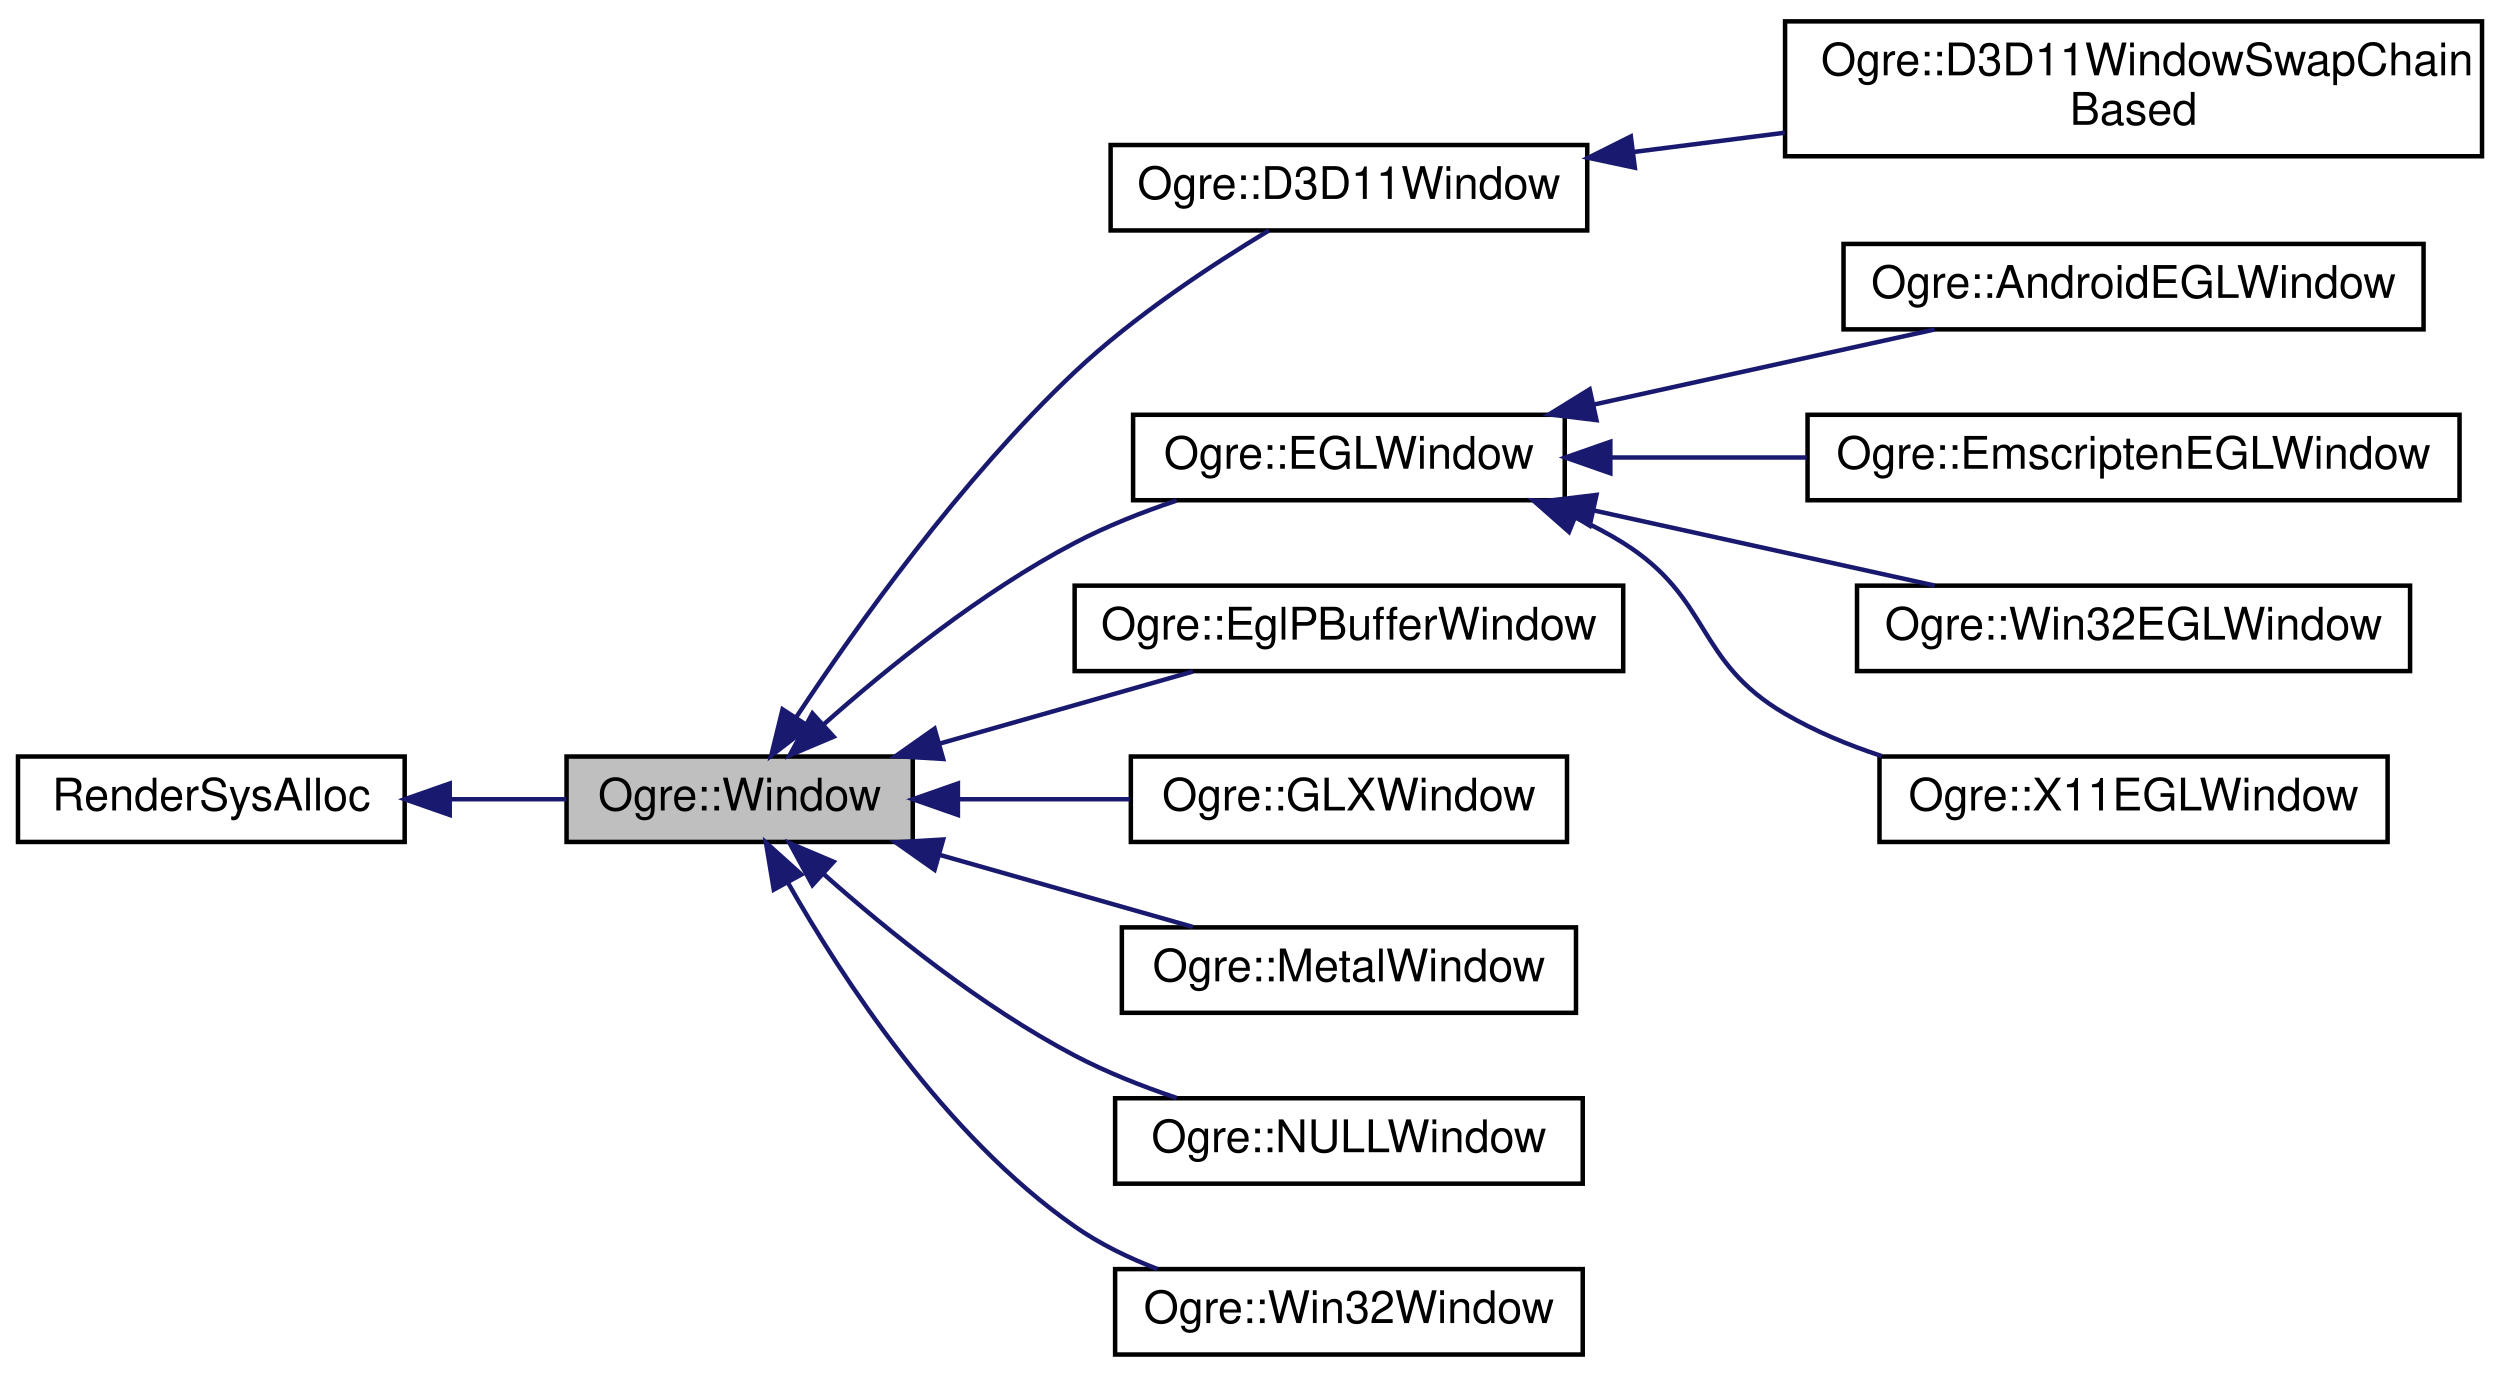
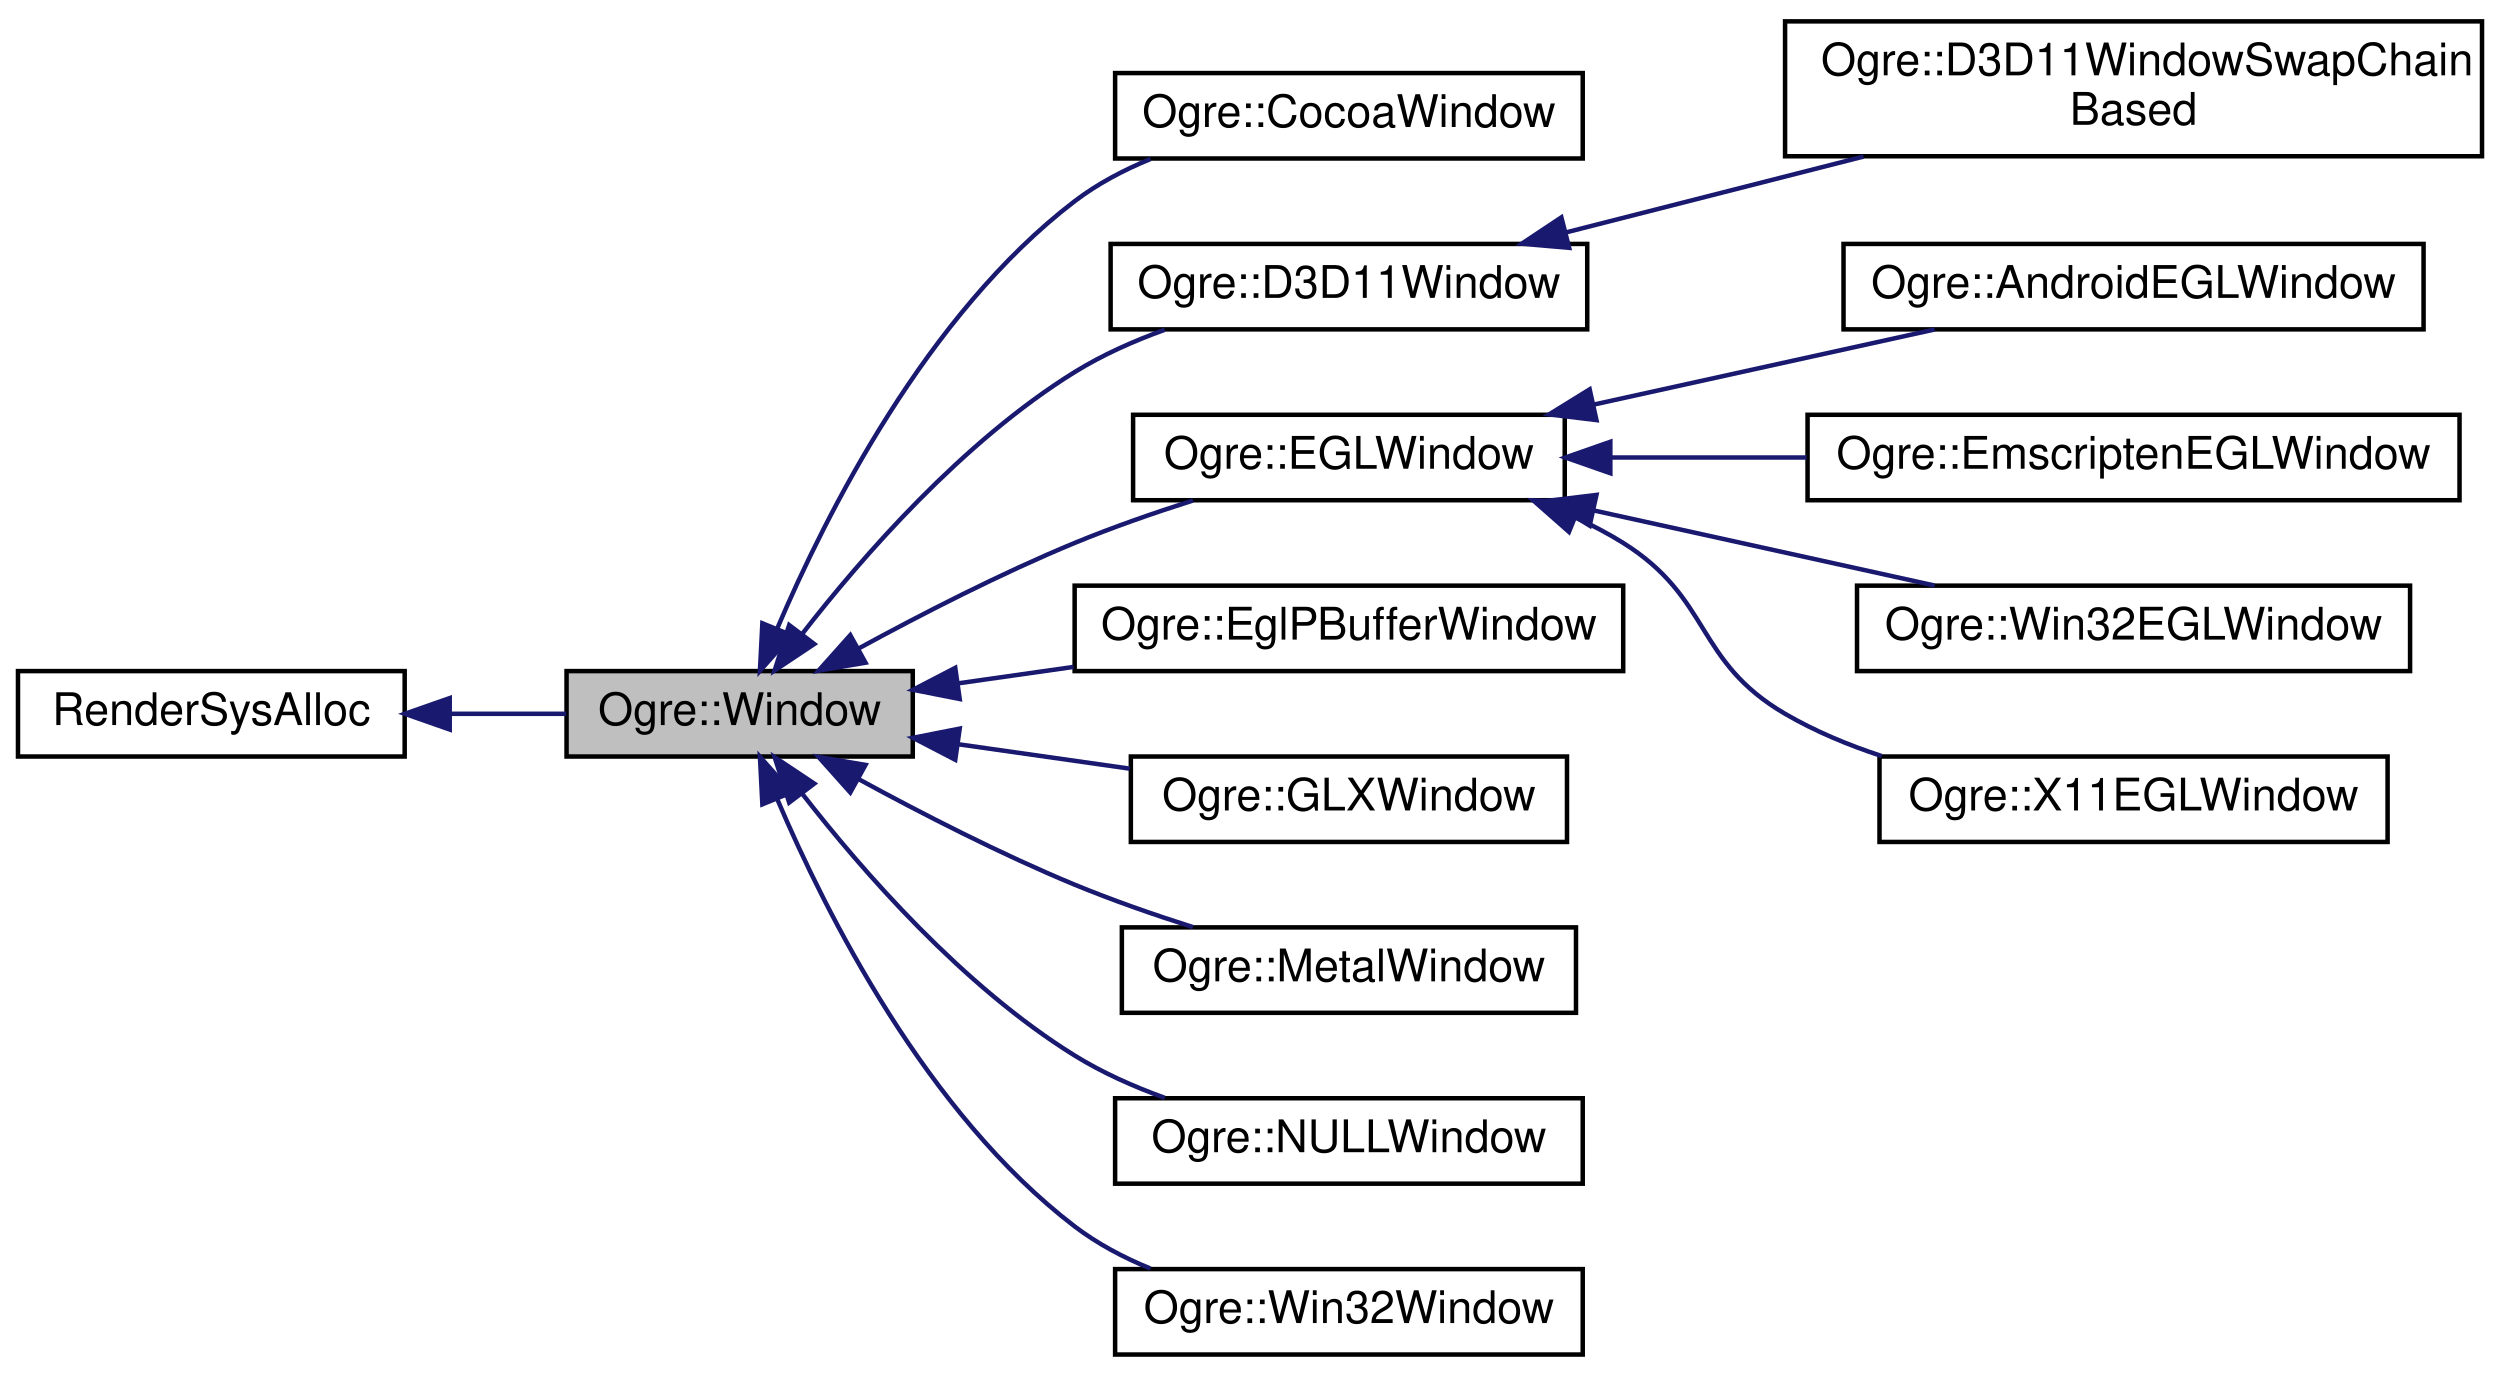
<svg xmlns="http://www.w3.org/2000/svg" xmlns:xlink="http://www.w3.org/1999/xlink" width="556pt" height="306pt" viewBox="0.00 0.00 556.00 305.50">
  <g id="graph0" class="graph" transform="scale(1 1) rotate(0) translate(4 301.5)">
    <g id="node1" class="node">
      <g id="a_node1">
        <a xlink:title=" ">
-           <polygon fill="#bfbfbf" stroke="black" points="122,-114.5 122,-133.5 199,-133.5 199,-114.5 122,-114.5" />
-           <text text-anchor="middle" x="160.5" y="-121.5" font-family="Helvetica,sans-Serif" font-size="10.00">Ogre::Window</text>
+           <polygon fill="#bfbfbf" stroke="black" points="122,-133.5 122,-152.5 199,-152.5 199,-133.5 122,-133.5" />
+           <text text-anchor="middle" x="160.5" y="-140.5" font-family="Helvetica,sans-Serif" font-size="10.00">Ogre::Window</text>
        </a>
      </g>
    </g>
    <g id="node3" class="node">
      <g id="a_node3">
-         <a xlink:href="class_ogre_1_1_d3_d11_window.html" target="_top" xlink:title=" ">
-           <polygon fill="none" stroke="black" points="243,-250.5 243,-269.5 349,-269.5 349,-250.5 243,-250.5" />
-           <text text-anchor="middle" x="296" y="-257.5" font-family="Helvetica,sans-Serif" font-size="10.00">Ogre::D3D11Window</text>
+         <a xlink:href="class_ogre_1_1_cocoa_window.html" target="_top" xlink:title=" ">
+           <polygon fill="none" stroke="black" points="244,-266.5 244,-285.5 348,-285.5 348,-266.5 244,-266.5" />
+           <text text-anchor="middle" x="296" y="-273.5" font-family="Helvetica,sans-Serif" font-size="10.00">Ogre::CocoaWindow</text>
        </a>
      </g>
    </g>
    <g id="edge2" class="edge">
-       <path fill="none" stroke="midnightblue" d="M173.09,-142.26C186.45,-162.46 209.85,-195.29 235,-219 248.22,-231.46 265.55,-242.88 278.19,-250.48" />
-       <polygon fill="midnightblue" stroke="midnightblue" points="175.91,-140.17 167.52,-133.69 170.04,-143.99 175.91,-140.17" />
+       <path fill="none" stroke="midnightblue" d="M168.92,-162.12C179.71,-187.45 202.09,-231.86 235,-257 240.04,-260.85 245.87,-263.93 251.88,-266.39" />
+       <polygon fill="midnightblue" stroke="midnightblue" points="172.03,-160.48 165.01,-152.55 165.55,-163.13 172.03,-160.48" />
    </g>
-     <g id="node5" class="node">
-       <g id="a_node5">
+     <g id="node4" class="node">
+       <g id="a_node4">
+         <a xlink:href="class_ogre_1_1_d3_d11_window.html" target="_top" xlink:title=" ">
+           <polygon fill="none" stroke="black" points="243,-228.5 243,-247.5 349,-247.5 349,-228.5 243,-228.5" />
+           <text text-anchor="middle" x="296" y="-235.5" font-family="Helvetica,sans-Serif" font-size="10.00">Ogre::D3D11Window</text>
+         </a>
+       </g>
+     </g>
+     <g id="edge3" class="edge">
+       <path fill="none" stroke="midnightblue" d="M174.41,-160.77C187.77,-177.96 210.15,-203.61 235,-219 241.13,-222.8 248.09,-225.9 255.04,-228.41" />
+       <polygon fill="midnightblue" stroke="midnightblue" points="177.1,-158.52 168.28,-152.65 171.51,-162.74 177.1,-158.52" />
+     </g>
+     <g id="node6" class="node">
+       <g id="a_node6">
        <a xlink:href="class_ogre_1_1_e_g_l_window.html" target="_top" xlink:title=" ">
          <polygon fill="none" stroke="black" points="248,-190.5 248,-209.5 344,-209.5 344,-190.5 248,-190.5" />
          <text text-anchor="middle" x="296" y="-197.5" font-family="Helvetica,sans-Serif" font-size="10.00">Ogre::EGLWindow</text>
        </a>
      </g>
    </g>
-     <g id="edge4" class="edge">
-       <path fill="none" stroke="midnightblue" d="M179.14,-140.6C193.31,-153.18 214.2,-170.09 235,-181 242.06,-184.71 249.98,-187.84 257.68,-190.43" />
-       <polygon fill="midnightblue" stroke="midnightblue" points="181.39,-137.91 171.63,-133.78 176.68,-143.09 181.39,-137.91" />
+     <g id="edge5" class="edge">
+       <path fill="none" stroke="midnightblue" d="M187.01,-157.56C200.92,-165.14 218.6,-174.22 235,-181 243.38,-184.46 252.63,-187.68 261.31,-190.44" />
+       <polygon fill="midnightblue" stroke="midnightblue" points="188.49,-154.37 178.04,-152.59 185.1,-160.5 188.49,-154.37" />
    </g>
-     <g id="node10" class="node">
-       <g id="a_node10">
+     <g id="node11" class="node">
+       <g id="a_node11">
        <a xlink:href="class_ogre_1_1_egl_p_buffer_window.html" target="_top" xlink:title="PBuffer implementation of EGL When supported, PBuffer is a surface-less implementation of OpenGL.">
          <polygon fill="none" stroke="black" points="235,-152.5 235,-171.5 357,-171.5 357,-152.5 235,-152.5" />
          <text text-anchor="middle" x="296" y="-159.5" font-family="Helvetica,sans-Serif" font-size="10.00">Ogre::EglPBufferWindow</text>
        </a>
      </g>
    </g>
-     <g id="edge9" class="edge">
-       <path fill="none" stroke="midnightblue" d="M205.03,-136.39C223.31,-141.59 244.25,-147.55 261.32,-152.41" />
-       <polygon fill="midnightblue" stroke="midnightblue" points="205.76,-132.96 195.19,-133.59 203.85,-139.69 205.76,-132.96" />
+     <g id="edge10" class="edge">
+       <path fill="none" stroke="midnightblue" d="M208.97,-149.76C217.32,-150.94 226.11,-152.2 234.76,-153.43" />
+       <polygon fill="midnightblue" stroke="midnightblue" points="209.44,-146.29 199.04,-148.34 208.45,-153.22 209.44,-146.29" />
    </g>
-     <g id="node11" class="node">
-       <g id="a_node11">
+     <g id="node12" class="node">
+       <g id="a_node12">
        <a xlink:href="class_ogre_1_1_g_l_x_window.html" target="_top" xlink:title=" ">
          <polygon fill="none" stroke="black" points="247.5,-114.5 247.5,-133.5 344.5,-133.5 344.5,-114.5 247.5,-114.5" />
          <text text-anchor="middle" x="296" y="-121.5" font-family="Helvetica,sans-Serif" font-size="10.00">Ogre::GLXWindow</text>
        </a>
      </g>
    </g>
-     <g id="edge10" class="edge">
-       <path fill="none" stroke="midnightblue" d="M209.17,-124C221.54,-124 234.87,-124 247.25,-124" />
-       <polygon fill="midnightblue" stroke="midnightblue" points="209.04,-120.5 199.04,-124 209.04,-127.5 209.04,-120.5" />
+     <g id="edge11" class="edge">
+       <path fill="none" stroke="midnightblue" d="M209.17,-136.22C221.54,-134.45 234.87,-132.56 247.25,-130.8" />
+       <polygon fill="midnightblue" stroke="midnightblue" points="208.45,-132.78 199.04,-137.66 209.44,-139.71 208.45,-132.78" />
    </g>
-     <g id="node12" class="node">
-       <g id="a_node12">
+     <g id="node13" class="node">
+       <g id="a_node13">
        <a xlink:href="class_ogre_1_1_metal_window.html" target="_top" xlink:title=" ">
          <polygon fill="none" stroke="black" points="245.5,-76.5 245.5,-95.5 346.5,-95.5 346.5,-76.5 245.5,-76.5" />
          <text text-anchor="middle" x="296" y="-83.5" font-family="Helvetica,sans-Serif" font-size="10.00">Ogre::MetalWindow</text>
        </a>
      </g>
    </g>
-     <g id="edge11" class="edge">
-       <path fill="none" stroke="midnightblue" d="M205.03,-111.61C223.31,-106.41 244.25,-100.45 261.32,-95.59" />
-       <polygon fill="midnightblue" stroke="midnightblue" points="203.85,-108.31 195.19,-114.41 205.76,-115.04 203.85,-108.31" />
+     <g id="edge12" class="edge">
+       <path fill="none" stroke="midnightblue" d="M187.01,-128.44C200.92,-120.86 218.6,-111.78 235,-105 243.38,-101.54 252.63,-98.32 261.31,-95.56" />
+       <polygon fill="midnightblue" stroke="midnightblue" points="185.1,-125.5 178.04,-133.41 188.49,-131.63 185.1,-125.5" />
    </g>
-     <g id="node13" class="node">
-       <g id="a_node13">
+     <g id="node14" class="node">
+       <g id="a_node14">
        <a xlink:href="class_ogre_1_1_n_u_l_l_window.html" target="_top" xlink:title=" ">
          <polygon fill="none" stroke="black" points="244,-38.5 244,-57.5 348,-57.5 348,-38.5 244,-38.5" />
          <text text-anchor="middle" x="296" y="-45.5" font-family="Helvetica,sans-Serif" font-size="10.00">Ogre::NULLWindow</text>
        </a>
      </g>
    </g>
-     <g id="edge12" class="edge">
-       <path fill="none" stroke="midnightblue" d="M179.14,-107.4C193.31,-94.82 214.2,-77.91 235,-67 242.06,-63.29 249.98,-60.16 257.68,-57.57" />
-       <polygon fill="midnightblue" stroke="midnightblue" points="176.68,-104.91 171.63,-114.22 181.39,-110.09 176.68,-104.91" />
+     <g id="edge13" class="edge">
+       <path fill="none" stroke="midnightblue" d="M174.41,-125.23C187.77,-108.04 210.15,-82.39 235,-67 241.13,-63.2 248.09,-60.1 255.04,-57.59" />
+       <polygon fill="midnightblue" stroke="midnightblue" points="171.51,-123.26 168.28,-133.35 177.1,-127.48 171.51,-123.26" />
    </g>
-     <g id="node14" class="node">
-       <g id="a_node14">
+     <g id="node15" class="node">
+       <g id="a_node15">
        <a xlink:href="class_ogre_1_1_win32_window.html" target="_top" xlink:title=" ">
          <polygon fill="none" stroke="black" points="244,-0.5 244,-19.5 348,-19.5 348,-0.5 244,-0.5" />
          <text text-anchor="middle" x="296" y="-7.5" font-family="Helvetica,sans-Serif" font-size="10.00">Ogre::Win32Window</text>
        </a>
      </g>
    </g>
-     <g id="edge13" class="edge">
-       <path fill="none" stroke="midnightblue" d="M171.16,-105.57C183.3,-84.16 206.09,-49.19 235,-29 240.55,-25.12 246.94,-22.01 253.42,-19.52" />
-       <polygon fill="midnightblue" stroke="midnightblue" points="168.09,-103.9 166.35,-114.35 174.23,-107.26 168.09,-103.9" />
+     <g id="edge14" class="edge">
+       <path fill="none" stroke="midnightblue" d="M168.92,-123.88C179.71,-98.55 202.09,-54.14 235,-29 240.04,-25.15 245.87,-22.07 251.88,-19.61" />
+       <polygon fill="midnightblue" stroke="midnightblue" points="165.55,-122.87 165.01,-133.45 172.03,-125.52 165.55,-122.87" />
    </g>
    <g id="node2" class="node">
      <g id="a_node2">
        <a xlink:href="class_ogre_1_1_allocated_object.html" target="_top" xlink:title="Superclass for all objects that wish to use custom memory allocators when their new / delete operator...">
-           <polygon fill="none" stroke="black" points="0,-114.5 0,-133.5 86,-133.5 86,-114.5 0,-114.5" />
-           <text text-anchor="middle" x="43" y="-121.5" font-family="Helvetica,sans-Serif" font-size="10.00">RenderSysAlloc</text>
+           <polygon fill="none" stroke="black" points="0,-133.5 0,-152.5 86,-152.5 86,-133.5 0,-133.5" />
+           <text text-anchor="middle" x="43" y="-140.5" font-family="Helvetica,sans-Serif" font-size="10.00">RenderSysAlloc</text>
        </a>
      </g>
    </g>
    <g id="edge1" class="edge">
-       <path fill="none" stroke="midnightblue" d="M96.1,-124C104.8,-124 113.67,-124 121.91,-124" />
-       <polygon fill="midnightblue" stroke="midnightblue" points="96.02,-120.5 86.02,-124 96.02,-127.5 96.02,-120.5" />
+       <path fill="none" stroke="midnightblue" d="M96.1,-143C104.8,-143 113.67,-143 121.91,-143" />
+       <polygon fill="midnightblue" stroke="midnightblue" points="96.02,-139.5 86.02,-143 96.02,-146.5 96.02,-139.5" />
    </g>
-     <g id="node4" class="node">
-       <g id="a_node4">
+     <g id="node5" class="node">
+       <g id="a_node5">
        <a xlink:href="class_ogre_1_1_d3_d11_window_swap_chain_based.html" target="_top" xlink:title=" ">
          <polygon fill="none" stroke="black" points="393,-267 393,-297 548,-297 548,-267 393,-267" />
          <text text-anchor="start" x="401" y="-285" font-family="Helvetica,sans-Serif" font-size="10.00">Ogre::D3D11WindowSwapChain</text>
          <text text-anchor="middle" x="470.5" y="-274" font-family="Helvetica,sans-Serif" font-size="10.00">Based</text>
        </a>
      </g>
    </g>
-     <g id="edge3" class="edge">
-       <path fill="none" stroke="midnightblue" d="M359.46,-267.97C370.33,-269.35 381.75,-270.81 392.95,-272.24" />
-       <polygon fill="midnightblue" stroke="midnightblue" points="359.59,-264.45 349.22,-266.66 358.7,-271.4 359.59,-264.45" />
+     <g id="edge4" class="edge">
+       <path fill="none" stroke="midnightblue" d="M344.15,-250.03C364.61,-255.25 388.8,-261.41 410.44,-266.93" />
+       <polygon fill="midnightblue" stroke="midnightblue" points="344.98,-246.63 334.43,-247.55 343.25,-253.41 344.98,-246.63" />
    </g>
-     <g id="node6" class="node">
-       <g id="a_node6">
+     <g id="node7" class="node">
+       <g id="a_node7">
        <a xlink:href="class_ogre_1_1_android_e_g_l_window.html" target="_top" xlink:title=" ">
          <polygon fill="none" stroke="black" points="406,-228.5 406,-247.5 535,-247.5 535,-228.5 406,-228.5" />
          <text text-anchor="middle" x="470.5" y="-235.5" font-family="Helvetica,sans-Serif" font-size="10.00">Ogre::AndroidEGLWindow</text>
        </a>
      </g>
    </g>
-     <g id="edge5" class="edge">
+     <g id="edge6" class="edge">
      <path fill="none" stroke="midnightblue" d="M350.35,-211.75C374.74,-217.13 403.26,-223.41 426.28,-228.48" />
      <polygon fill="midnightblue" stroke="midnightblue" points="351.05,-208.32 340.53,-209.59 349.54,-215.16 351.05,-208.32" />
    </g>
-     <g id="node7" class="node">
-       <g id="a_node7">
+     <g id="node8" class="node">
+       <g id="a_node8">
        <a xlink:href="class_ogre_1_1_emscripten_e_g_l_window.html" target="_top" xlink:title=" ">
          <polygon fill="none" stroke="black" points="398,-190.5 398,-209.5 543,-209.5 543,-190.5 398,-190.5" />
          <text text-anchor="middle" x="470.5" y="-197.5" font-family="Helvetica,sans-Serif" font-size="10.00">Ogre::EmscriptenEGLWindow</text>
        </a>
      </g>
    </g>
-     <g id="edge6" class="edge">
+     <g id="edge7" class="edge">
      <path fill="none" stroke="midnightblue" d="M354.5,-200C368.38,-200 383.38,-200 397.81,-200" />
      <polygon fill="midnightblue" stroke="midnightblue" points="354.14,-196.5 344.14,-200 354.14,-203.5 354.14,-196.5" />
    </g>
-     <g id="node8" class="node">
-       <g id="a_node8">
+     <g id="node9" class="node">
+       <g id="a_node9">
        <a xlink:href="class_ogre_1_1_win32_e_g_l_window.html" target="_top" xlink:title=" ">
          <polygon fill="none" stroke="black" points="409,-152.5 409,-171.5 532,-171.5 532,-152.5 409,-152.5" />
          <text text-anchor="middle" x="470.5" y="-159.5" font-family="Helvetica,sans-Serif" font-size="10.00">Ogre::Win32EGLWindow</text>
        </a>
      </g>
    </g>
-     <g id="edge7" class="edge">
+     <g id="edge8" class="edge">
      <path fill="none" stroke="midnightblue" d="M350.35,-188.25C374.74,-182.87 403.26,-176.59 426.28,-171.52" />
      <polygon fill="midnightblue" stroke="midnightblue" points="349.54,-184.84 340.53,-190.41 351.05,-191.68 349.54,-184.84" />
    </g>
-     <g id="node9" class="node">
-       <g id="a_node9">
+     <g id="node10" class="node">
+       <g id="a_node10">
        <a xlink:href="class_ogre_1_1_x11_e_g_l_window.html" target="_top" xlink:title=" ">
          <polygon fill="none" stroke="black" points="414,-114.5 414,-133.5 527,-133.5 527,-114.5 414,-114.5" />
          <text text-anchor="middle" x="470.5" y="-121.5" font-family="Helvetica,sans-Serif" font-size="10.00">Ogre::X11EGLWindow</text>
        </a>
      </g>
    </g>
-     <g id="edge8" class="edge">
+     <g id="edge9" class="edge">
      <path fill="none" stroke="midnightblue" d="M346.36,-186.66C350.07,-184.97 353.66,-183.09 357,-181 376.72,-168.65 372.9,-154.72 393,-143 399.62,-139.14 407,-136.06 414.5,-133.6" />
      <polygon fill="midnightblue" stroke="midnightblue" points="344.94,-183.46 336.99,-190.46 347.57,-189.94 344.94,-183.46" />
    </g>
  </g>
</svg>
